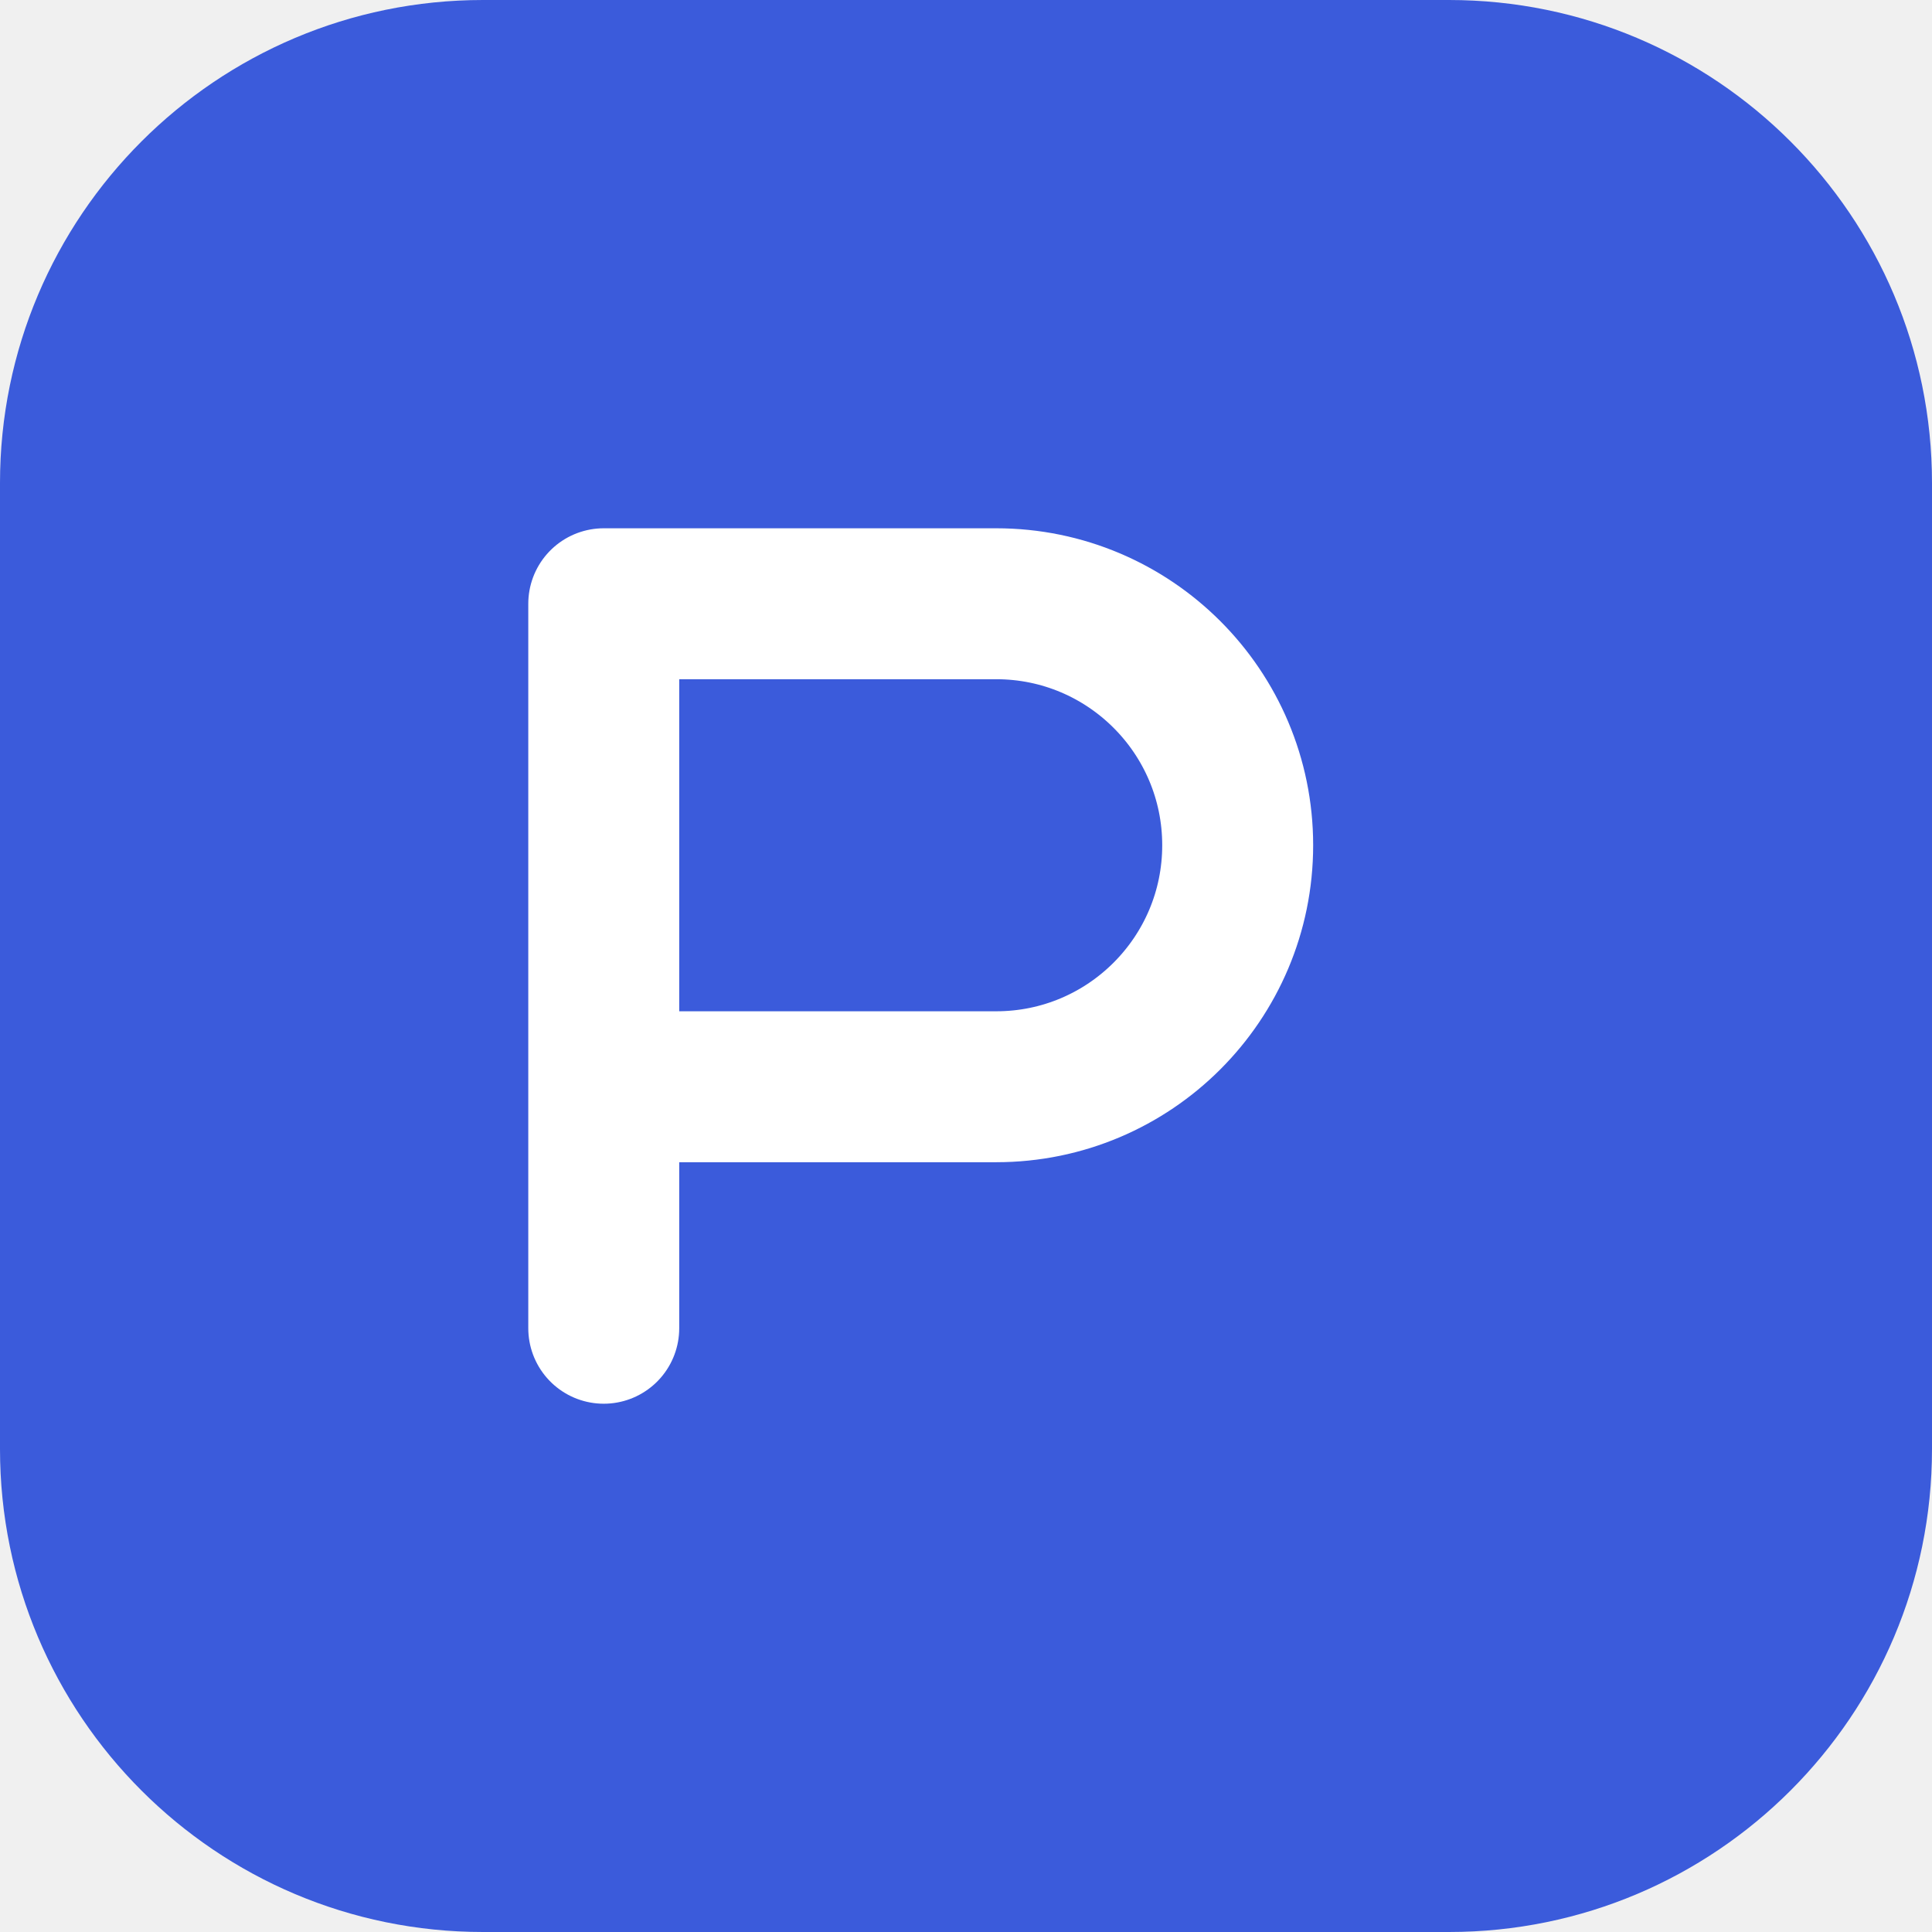
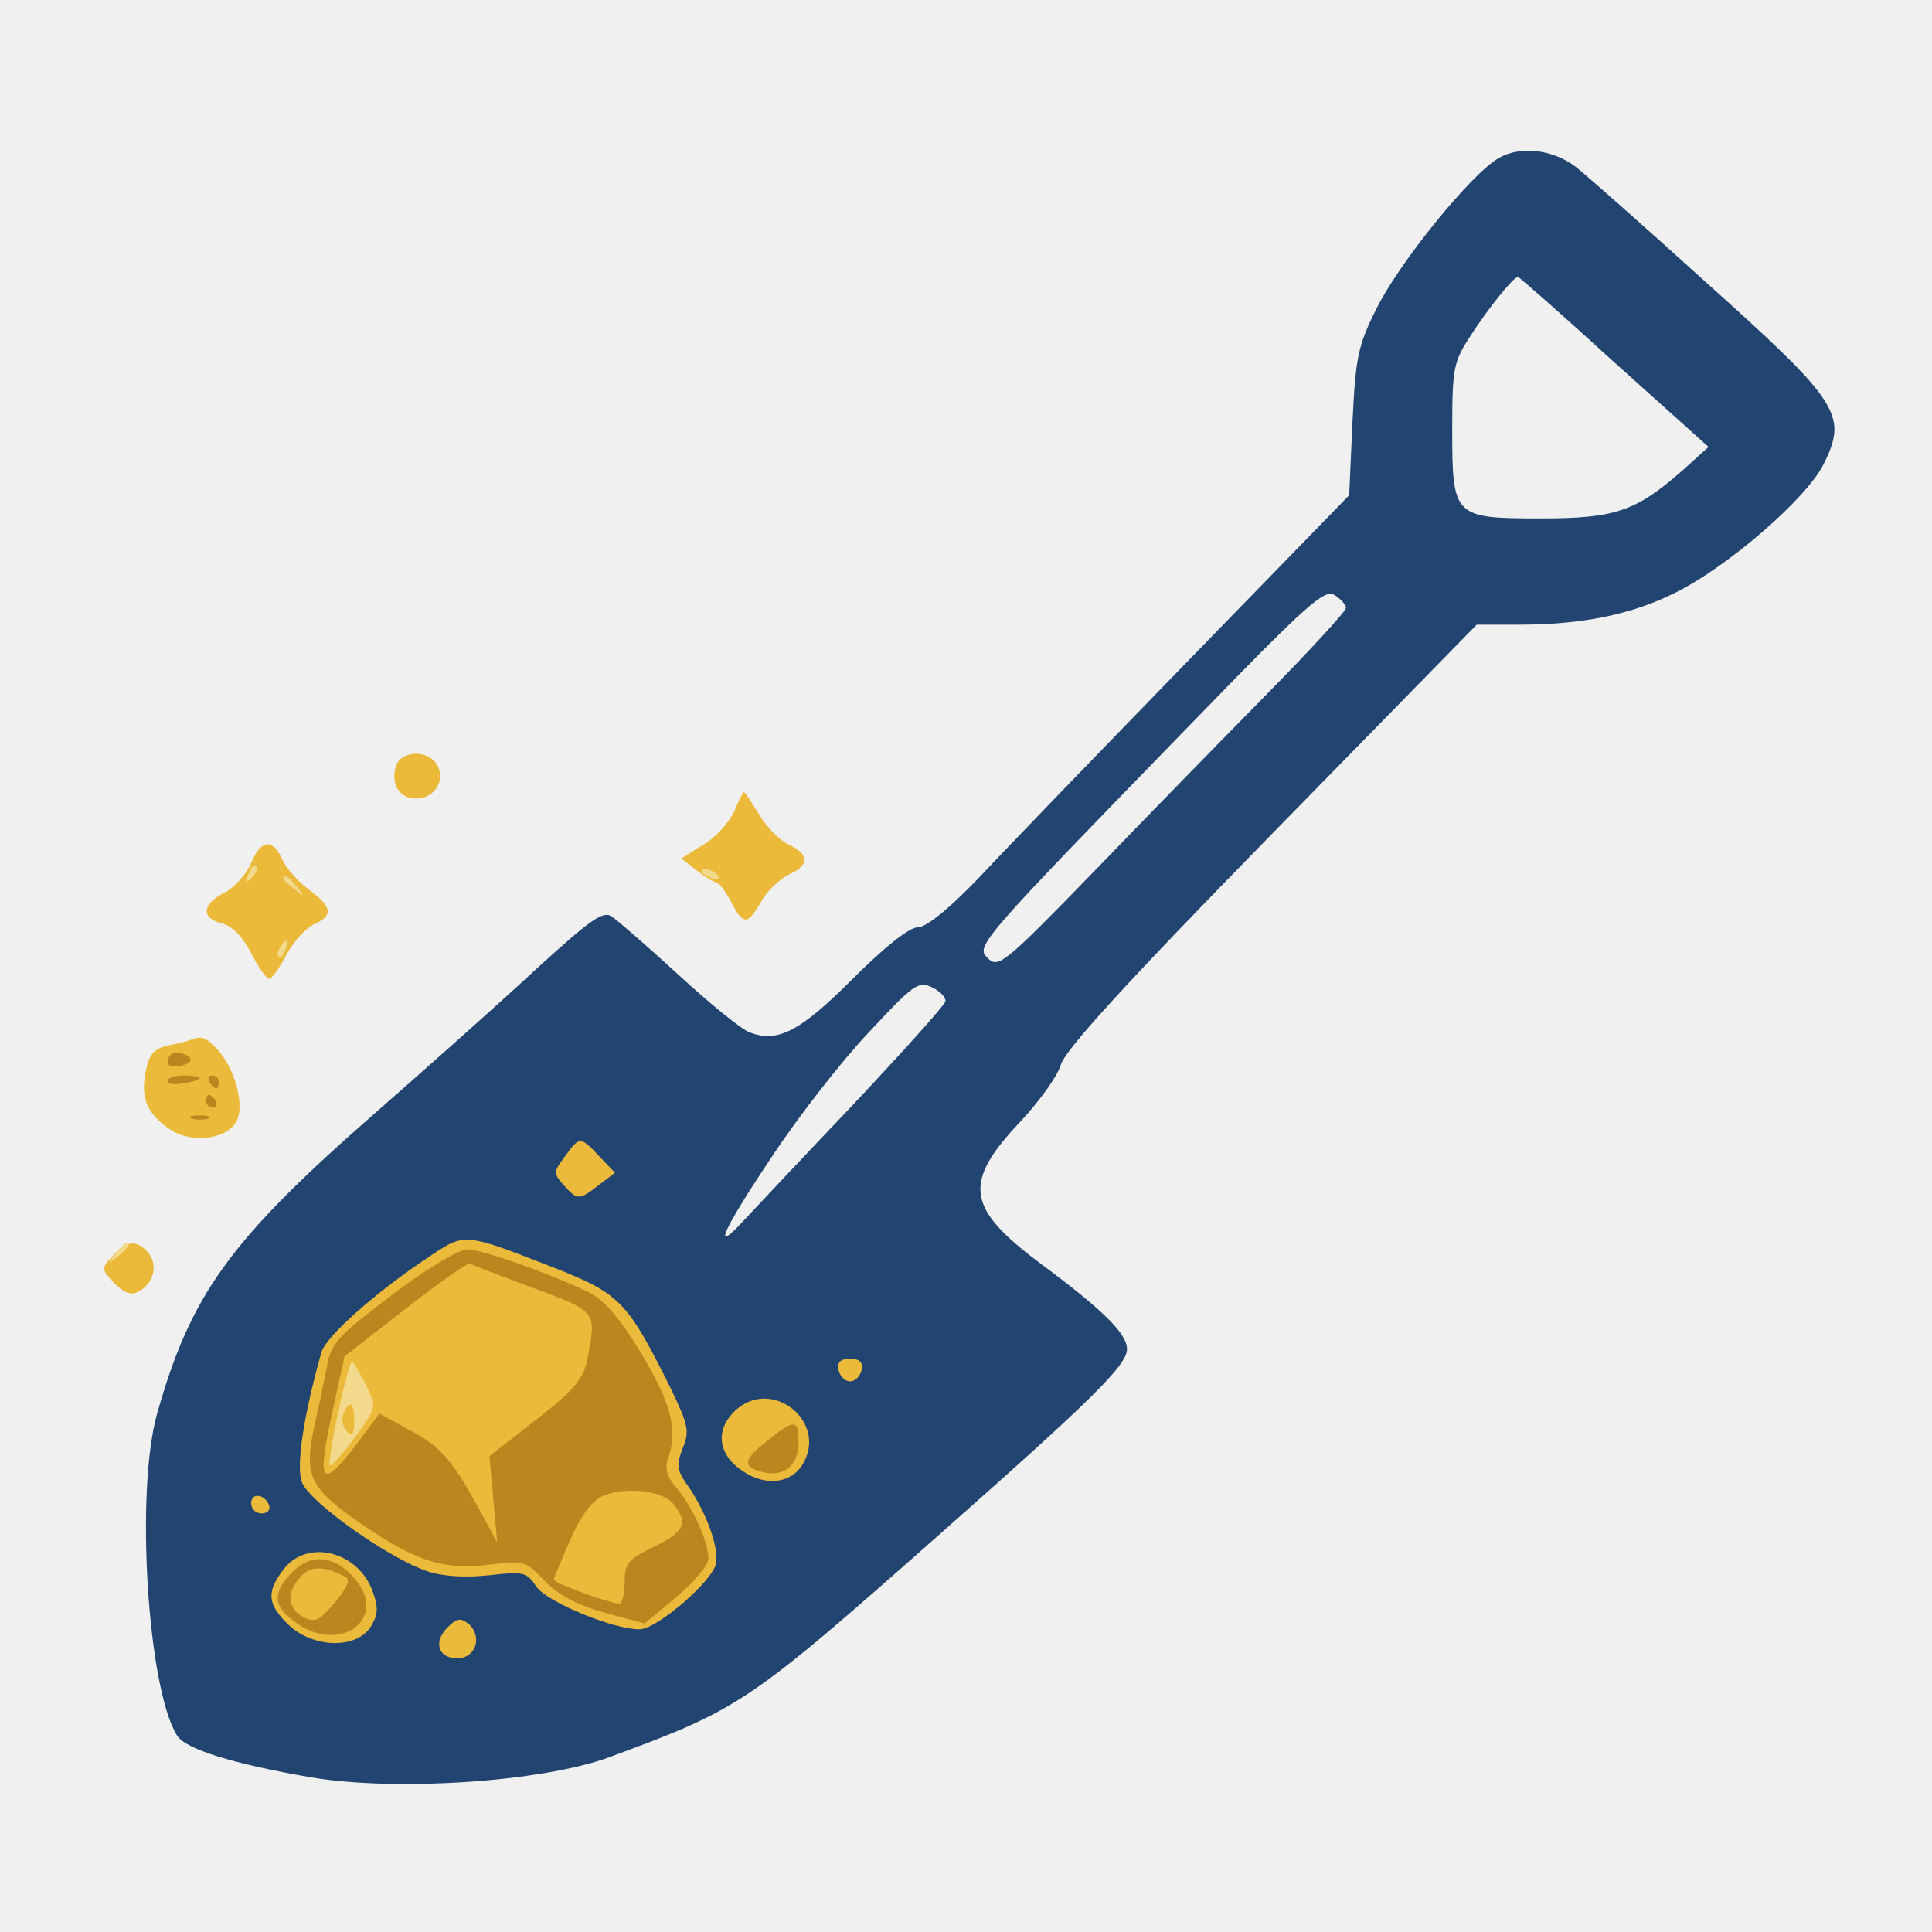
- <svg xmlns="http://www.w3.org/2000/svg" viewBox="0 0 32 32">
-   <rect width="32" height="32" rx="8" fill="#3b5bdb" />
-   <path d="M10 22V10h6.5a4 4 0 0 1 0 8H10" fill="none" stroke="#fff" stroke-width="2.5" stroke-linecap="round" stroke-linejoin="round" />
+ <svg xmlns="http://www.w3.org/2000/svg" viewBox="385 65 300 300">
+   <style>.ink{fill:#224471}@media (prefers-color-scheme:dark){.ink{fill:#c3d0e8}}</style>
+   <g transform="translate(0 559) scale(0.1 -0.1)">
+     <path class="ink" d="M6178 4695 c-42 -23 -155 -162 -191 -235 -29 -58 -32 -76 -37 -177 l-5 -112 -250 -257 c-137 -141 -283 -292 -324 -336 -48 -50 -83 -78 -96 -78 -13 0 -51 -30 -101 -80 -81 -81 -116 -100 -160 -83 -12 4 -61 44 -109 88 -48 44 -95 85 -104 91 -14 11 -32 -2 -122 -84 -58 -54 -172 -155 -253 -226 -220 -193 -280 -277 -332 -461 -34 -120 -15 -427 31 -500 13 -21 87 -44 209 -65 132 -22 356 -7 461 31 203 75 215 82 510 343 240 212 295 266 295 291 0 24 -36 60 -137 135 -113 85 -118 124 -28 219 29 31 57 70 62 87 6 23 102 128 327 358 l319 326 66 0 c98 0 175 16 241 49 82 40 204 146 231 199 39 77 26 97 -179 281 -97 88 -189 169 -204 181 -36 28 -86 34 -120 15z m178 -317 l147 -132 -41 -37 c-72 -63 -104 -74 -219 -74 -136 0 -138 2 -138 138 0 95 2 105 28 145 27 42 67 92 74 92 2 0 69 -59 149 -132z m-416 -382 c0 -5 -56 -66 -124 -135 -68 -69 -189 -193 -269 -276 -137 -141 -147 -149 -163 -133 -20 19 -16 23 330 379 164 169 193 195 208 185 10 -6 18 -15 18 -20z m-622 -611 c-2 -7 -67 -79 -144 -161 -78 -82 -153 -162 -168 -178 -52 -57 -35 -18 42 97 42 64 111 152 152 195 68 73 76 79 97 69 13 -6 22 -16 21 -22z" />
+     <path fill="#EBBA3A" d="M4465 3751 c-9 -28 5 -51 31 -51 29 0 46 28 33 52 -13 24 -56 23 -64 -1z M4990 3680 c-7 -16 -28 -40 -47 -51 l-35 -22 23 -18 c13 -10 27 -19 31 -19 4 0 14 -13 23 -30 19 -37 26 -37 47 0 9 17 29 35 43 42 32 14 32 32 0 46 -14 7 -35 28 -46 47 -12 19 -22 35 -24 35 -1 0 -8 -13 -15 -30z M4240 3600 c-7 -17 -26 -38 -41 -46 -36 -18 -37 -40 -4 -48 16 -4 32 -21 45 -46 11 -22 24 -40 28 -40 4 0 16 17 27 38 11 20 30 41 43 47 30 13 28 27 -9 54 -16 12 -35 33 -41 47 -15 33 -33 30 -48 -6z M4145 3325 c-5 -2 -22 -6 -36 -9 -21 -5 -28 -14 -33 -41 -8 -41 3 -66 40 -90 35 -22 92 -13 103 18 10 26 -6 80 -31 107 -19 20 -24 22 -43 15z M4727 3144 c-18 -24 -18 -26 -1 -45 21 -23 23 -23 54 1 l25 19 -24 25 c-30 32 -31 32 -54 0z M4520 2991 c-85 -56 -164 -126 -171 -151 -27 -96 -40 -177 -30 -202 12 -31 135 -118 195 -138 24 -8 59 -10 96 -6 53 6 58 5 73 -18 16 -23 118 -66 160 -66 27 0 115 76 119 103 4 26 -16 80 -44 120 -17 24 -18 32 -8 58 11 26 9 36 -18 92 -68 137 -79 148 -183 189 -136 53 -137 54 -189 19z M4025 2990 c-18 -20 -18 -21 3 -43 18 -17 26 -19 40 -11 22 14 27 41 12 59 -17 20 -34 19 -55 -5z M5152 2813 c2 -10 10 -18 18 -18 8 0 16 8 18 18 2 12 -3 17 -18 17 -15 0 -20 -5 -18 -17z M4992 2750 c-30 -28 -28 -64 4 -89 36 -29 79 -27 99 3 43 66 -45 139 -103 86z M4240 2606 c0 -9 7 -16 16 -16 9 0 14 5 12 12 -6 18 -28 21 -28 4z M4291 2504 c-28 -36 -26 -55 7 -87 38 -36 104 -38 127 -4 12 19 13 30 4 55 -22 63 -101 83 -138 36z M4546 2414 c-24 -23 -16 -49 14 -49 29 0 40 34 17 54 -12 9 -18 8 -31 -5z" />
+     <path fill="#BA871E" d="M4116 3303 c-11 -11 -6 -21 9 -19 22 3 28 13 11 19 -8 3 -17 3 -20 0z M4110 3261 c0 -4 11 -6 25 -3 14 2 25 6 25 8 0 2 -11 4 -25 4 -14 0 -25 -4 -25 -9z M4175 3260 c3 -5 8 -10 11 -10 2 0 4 5 4 10 0 6 -5 10 -11 10 -5 0 -7 -4 -4 -10z M4170 3230 c0 -5 5 -10 11 -10 5 0 7 5 4 10 -3 6 -8 10 -11 10 -2 0 -4 -4 -4 -10z M4148 3203 c6 -2 18 -2 25 0 6 3 1 5 -13 5 -14 0 -19 -2 -12 -5z M4469 2937 c-98 -74 -105 -82 -112 -122 -3 -16 -11 -55 -18 -85 -18 -83 -10 -100 76 -159 84 -57 127 -70 200 -60 47 6 52 5 80 -25 21 -22 50 -38 93 -50 l63 -17 49 41 c28 23 50 50 50 60 0 26 -25 81 -49 109 -15 17 -19 31 -14 45 16 45 6 85 -41 164 -36 59 -58 84 -85 97 -64 30 -163 65 -186 65 -12 0 -60 -29 -106 -63z m209 3 c100 -37 98 -36 84 -111 -6 -30 -20 -47 -80 -94 l-72 -56 6 -67 6 -67 -27 50 c-44 80 -60 98 -110 125 l-46 25 -20 -27 c-70 -95 -79 -90 -53 29 l19 87 94 73 c52 41 97 72 100 71 4 -2 48 -19 99 -38z m219 -337 c22 -29 15 -42 -32 -65 -40 -19 -45 -26 -45 -55 0 -18 -4 -33 -8 -33 -15 0 -102 32 -102 37 0 3 12 31 26 63 17 39 34 60 52 68 36 14 94 7 109 -15z M5043 2704 c-40 -31 -41 -42 -8 -50 33 -8 55 11 55 47 0 35 -6 36 -47 3z M4302 2497 c-27 -29 -28 -48 -1 -70 73 -63 161 1 94 68 -30 31 -65 32 -93 2z m85 -6 c7 -4 2 -17 -17 -39 -24 -29 -31 -32 -49 -23 -25 14 -27 38 -4 63 16 17 37 17 70 -1z" />
+     <path fill="#F3D98C" d="M4236 3583 c-6 -14 -5 -15 5 -6 7 7 10 15 7 18 -3 3 -9 -2 -12 -12z M4940 3586 c0 -2 7 -7 16 -10 8 -3 12 -2 9 4 -6 10 -25 14 -25 6z M4290 3576 c0 -2 8 -10 18 -17 15 -13 16 -12 3 4 -13 16 -21 21 -21 13z M4285 3469 c-4 -6 -5 -12 -2 -15 2 -3 7 2 10 11 7 17 1 20 -8 4z M4029 2993 c-13 -16 -12 -17 4 -4 16 13 21 21 13 21 -2 0 -10 -8 -17 -17z M4376 2750 c-10 -45 -16 -83 -14 -85 2 -3 20 17 39 43 34 47 34 47 18 80 -10 19 -19 36 -22 38 -2 2 -12 -32 -21 -76z m24 -17 c0 -20 -3 -24 -11 -16 -7 7 -9 19 -6 27 10 24 17 19 17 -11z" />
+   </g>
</svg>
